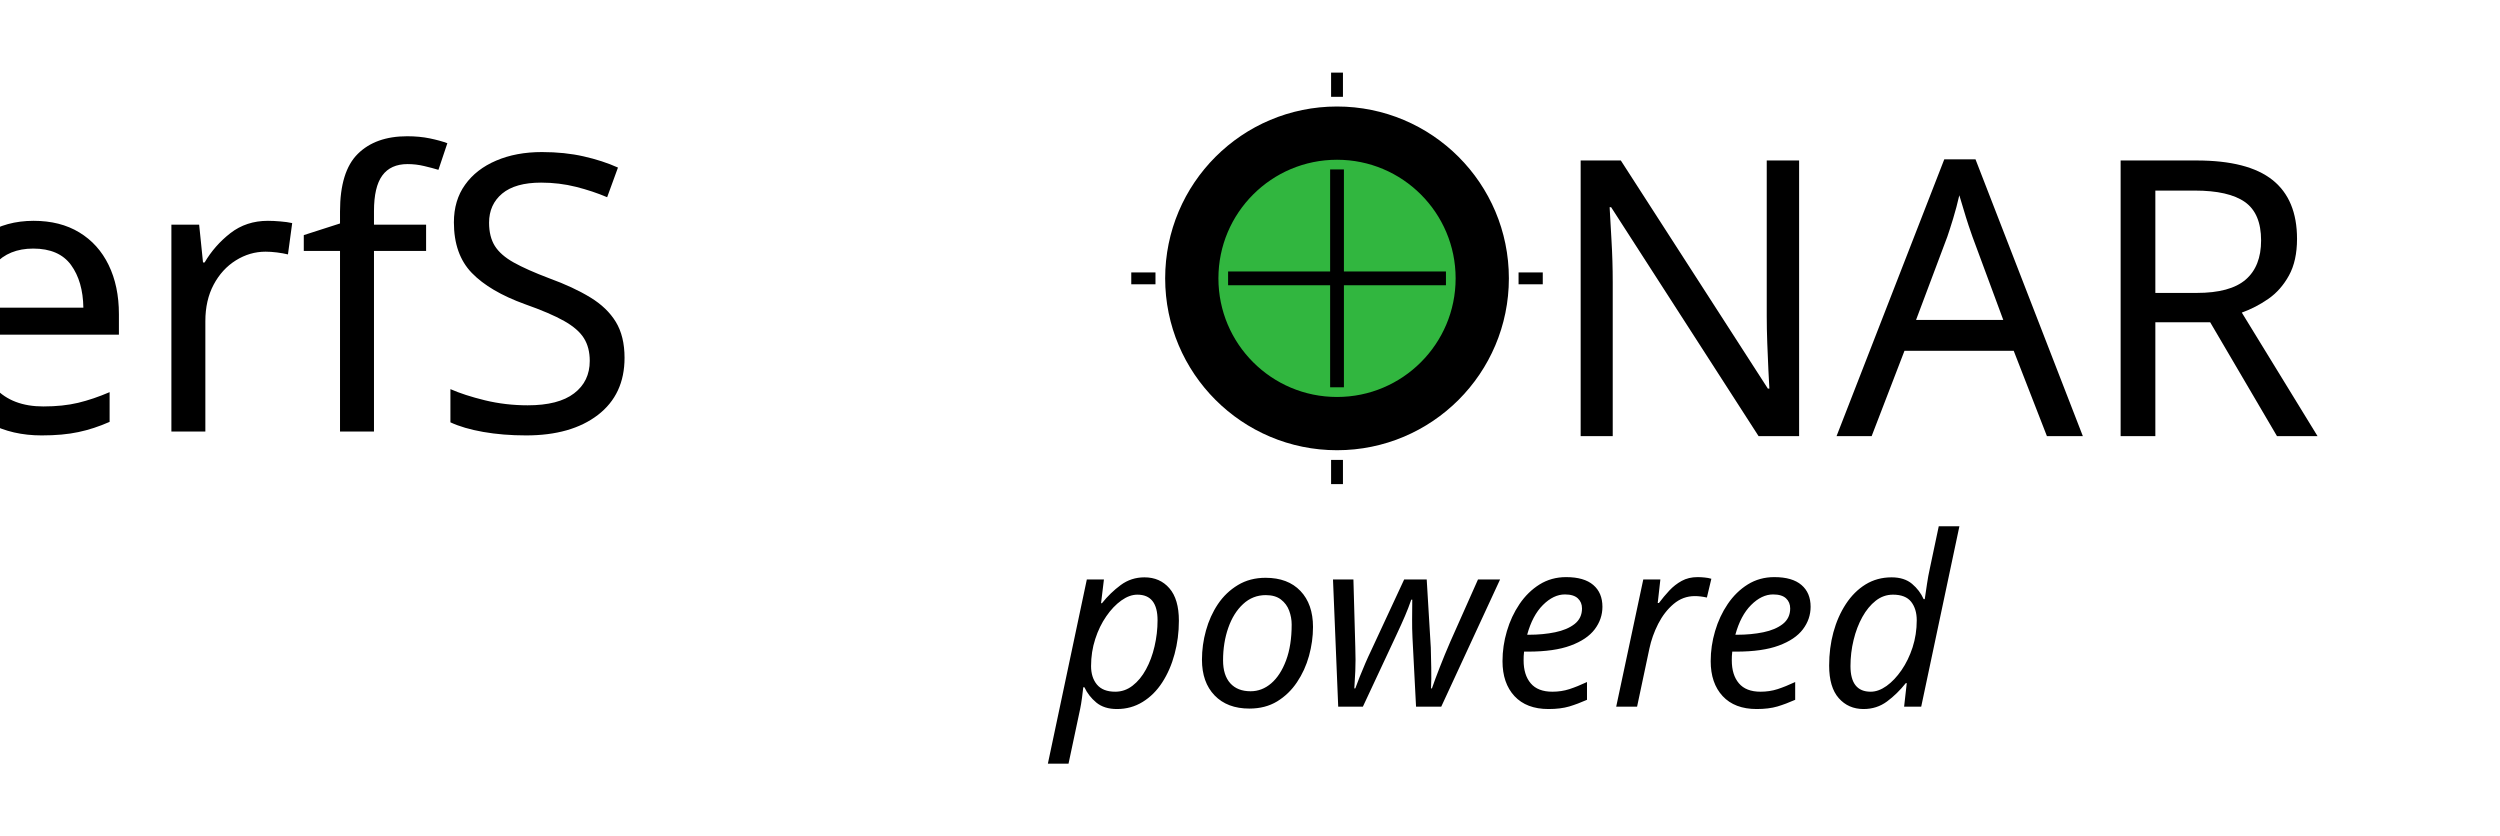
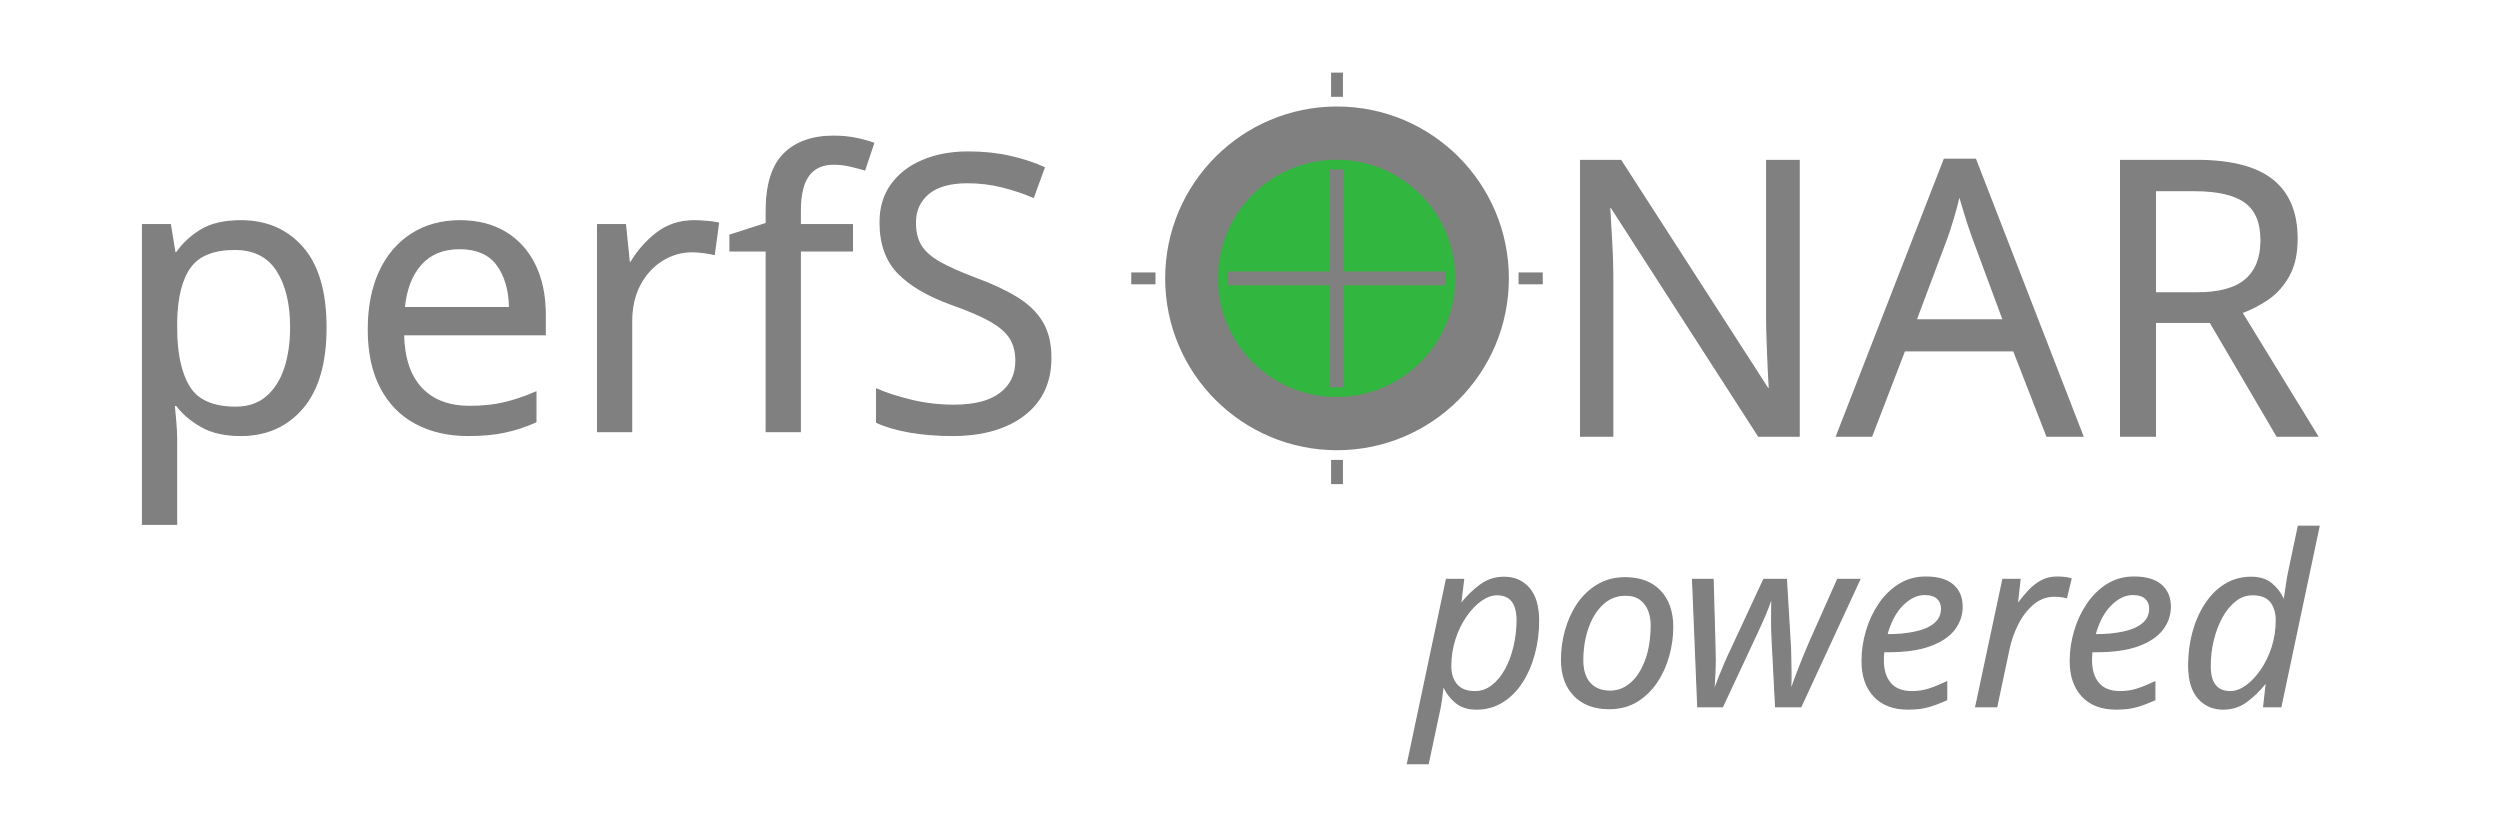
<svg xmlns="http://www.w3.org/2000/svg" width="516.411mm" height="172.549mm" viewBox="0 0 516.411 172.549" version="1.1" id="svg8">
  <defs id="defs2" />
  <g id="layer4" style="display:inline" transform="translate(6.112112,-2.9032744e-6)">
    <circle transform="translate(187.5687,-139.5)" style="display:inline;opacity:1;fill:#31b63f;fill-opacity:1;fill-rule:nonzero;stroke:none;stroke-width:6;stroke-linecap:square;stroke-linejoin:miter;stroke-miterlimit:4;stroke-dasharray:none;stroke-dashoffset:0;stroke-opacity:1" id="path3715-3" cy="197.014" cx="82.479" r="30" />
  </g>
  <g id="layer1" transform="translate(193.6808,-139.5)" style="display:inline">
-     <circle style="opacity:1;fill:none;fill-opacity:1;fill-rule:nonzero;stroke:#000000;stroke-width:11;stroke-linecap:square;stroke-linejoin:miter;stroke-miterlimit:4;stroke-dasharray:none;stroke-dashoffset:0;stroke-opacity:1" id="path3715" cy="197" cx="82.5" r="30" />
-     <path style="fill:none;fill-rule:evenodd;stroke:#000000;stroke-width:2.846;stroke-linecap:butt;stroke-linejoin:miter;stroke-miterlimit:4;stroke-dasharray:none;stroke-opacity:1" d="m 105,197 -45,0" id="path4522" />
-     <path style="fill:none;fill-rule:evenodd;stroke:#000000;stroke-width:2.846;stroke-linecap:butt;stroke-linejoin:miter;stroke-miterlimit:4;stroke-dasharray:none;stroke-opacity:1" d="m 82.5,219.5 0,-45" id="path4522-6" />
-     <path style="fill:none;fill-rule:evenodd;stroke:#000000;stroke-width:2.449;stroke-linecap:butt;stroke-linejoin:miter;stroke-miterlimit:4;stroke-dasharray:none;stroke-opacity:1" d="m 82.5,239.5 0,-5" id="path4522-6-7" />
-     <path style="fill:none;fill-rule:evenodd;stroke:#000000;stroke-width:2.449;stroke-linecap:butt;stroke-linejoin:miter;stroke-miterlimit:4;stroke-dasharray:none;stroke-opacity:1" d="M 82.5,159.5 82.5,154.5" id="path4522-6-7-3" />
-     <path style="fill:none;fill-rule:evenodd;stroke:#000000;stroke-width:2.449;stroke-linecap:butt;stroke-linejoin:miter;stroke-miterlimit:4;stroke-dasharray:none;stroke-opacity:1" d="m 40,197 5,0" id="path4522-6-7-3-5" />
-     <path style="fill:none;fill-rule:evenodd;stroke:#000000;stroke-width:2.449;stroke-linecap:butt;stroke-linejoin:miter;stroke-miterlimit:4;stroke-dasharray:none;stroke-opacity:1" d="M 120,197 125,197" id="path4522-6-7-3-5-6" />
-     <text xml:space="preserve" style="font-style:normal;font-variant:normal;font-weight:normal;font-stretch:normal;font-size:70.556px;line-height:125%;font-family:sans-serif;-inkscape-font-specification:'sans-serif, Normal';text-align:start;letter-spacing:0px;word-spacing:0px;writing-mode:lr-tb;text-anchor:start;fill:#000000;fill-opacity:1;stroke:none;stroke-width:0.265px;stroke-linecap:butt;stroke-linejoin:miter;stroke-opacity:1" x="310" y="219.5" id="text4725">
-       <tspan id="tspan4723" x="310" y="219.5" style="stroke-width:0.265px" />
+     <circle style="opacity:1;fill:none;fill-opacity:1;fill-rule:nonzero;stroke:#808080;stroke-width:11;stroke-linecap:square;stroke-linejoin:miter;stroke-miterlimit:4;stroke-dasharray:none;stroke-dashoffset:0;stroke-opacity:1" id="path3715" cy="197" cx="82.5" r="30" />
+     <path style="fill:none;fill-rule:evenodd;stroke:#808080;stroke-width:2.846;stroke-linecap:butt;stroke-linejoin:miter;stroke-miterlimit:4;stroke-dasharray:none;stroke-opacity:1" d="m 105,197 -45,0" id="path4522" />
+     <path style="fill:none;fill-rule:evenodd;stroke:#808080;stroke-width:2.846;stroke-linecap:butt;stroke-linejoin:miter;stroke-miterlimit:4;stroke-dasharray:none;stroke-opacity:1" d="m 82.5,219.5 0,-45" id="path4522-6" />
+     <path style="fill:none;fill-rule:evenodd;stroke:#808080;stroke-width:2.449;stroke-linecap:butt;stroke-linejoin:miter;stroke-miterlimit:4;stroke-dasharray:none;stroke-opacity:1" d="m 82.5,239.5 0,-5" id="path4522-6-7" />
+     <path style="fill:none;fill-rule:evenodd;stroke:#808080;stroke-width:2.449;stroke-linecap:butt;stroke-linejoin:miter;stroke-miterlimit:4;stroke-dasharray:none;stroke-opacity:1" d="M 82.5,159.5 82.5,154.5" id="path4522-6-7-3" />
+     <path style="fill:none;fill-rule:evenodd;stroke:#808080;stroke-width:2.449;stroke-linecap:butt;stroke-linejoin:miter;stroke-miterlimit:4;stroke-dasharray:none;stroke-opacity:1" d="m 40,197 5,0" id="path4522-6-7-3-5" />
+     <path style="fill:none;fill-rule:evenodd;stroke:#808080;stroke-width:2.449;stroke-linecap:butt;stroke-linejoin:miter;stroke-miterlimit:4;stroke-dasharray:none;stroke-opacity:1" d="M 120,197 125,197" id="path4522-6-7-3-5-6" />
+     <text xml:space="preserve" style="font-style:normal;font-variant:normal;font-weight:normal;font-stretch:normal;line-height:0%;font-family:sans-serif;-inkscape-font-specification:'sans-serif, Normal';text-align:start;letter-spacing:0px;word-spacing:0px;writing-mode:lr-tb;text-anchor:start;fill:#808080;fill-opacity:1;stroke:none;stroke-width:0.265px;stroke-linecap:butt;stroke-linejoin:miter;stroke-opacity:1" x="310" y="219.5" id="text4725">
+       <tspan id="tspan4723" x="310" y="219.5" style="font-size:70.555px;line-height:1.25;stroke-width:0.265px"> </tspan>
    </text>
  </g>
  <g id="layer3" style="display:inline" transform="translate(5.960502,-1.9032745e-6)">
-     <text transform="translate(187.7203,-139.5)" xml:space="preserve" style="font-style:normal;font-variant:normal;font-weight:normal;font-stretch:normal;font-size:79.729px;line-height:125%;font-family:'Rabbid Highway Sign II';-inkscape-font-specification:'Rabbid Highway Sign II, Normal';text-align:end;letter-spacing:0px;word-spacing:0px;writing-mode:lr-tb;text-anchor:end;display:inline;fill:#000000;fill-opacity:1;stroke:none;stroke-width:0.265px;stroke-linecap:butt;stroke-linejoin:miter;stroke-opacity:1" x="42.713" y="228.643" id="text4651-0">
-       <tspan id="tspan6225" x="42.713" y="228.643" dx="0 -2.548 -2.548 1.541 -5.154" style="font-style:normal;font-variant:normal;font-weight:normal;font-stretch:normal;font-size:79.729px;line-height:125%;font-family:'Rabbid Highway Sign II';-inkscape-font-specification:'Rabbid Highway Sign II, Normal';text-align:end;writing-mode:lr-tb;text-anchor:end">perfS</tspan>
+     <text transform="translate(187.7203,-139.5)" xml:space="preserve" style="font-style:normal;font-variant:normal;font-weight:normal;font-stretch:normal;line-height:0%;font-family:'Rabbid Highway Sign II';-inkscape-font-specification:'Rabbid Highway Sign II, Normal';text-align:end;letter-spacing:0px;word-spacing:0px;writing-mode:lr-tb;text-anchor:end;display:inline;fill:#808080;fill-opacity:1;stroke:#808080;stroke-width:0.265px;stroke-linecap:butt;stroke-linejoin:miter;stroke-opacity:1" x="42.713" y="228.643" id="text4651-0">
+       <tspan id="tspan6225" x="42.713" y="228.643" dx="0 -2.548 -2.548 1.541 -5.154" style="font-style:normal;font-variant:normal;font-weight:normal;font-stretch:normal;font-size:79.729px;line-height:125%;font-family:'Rabbid Highway Sign II';-inkscape-font-specification:'Rabbid Highway Sign II, Normal';text-align:end;writing-mode:lr-tb;text-anchor:end;stroke:#808080;stroke-opacity:1;fill:#808080;fill-opacity:1">perfS</tspan>
    </text>
-     <text xml:space="preserve" style="font-style:normal;font-variant:normal;font-weight:normal;font-stretch:normal;font-size:88.9px;line-height:125%;font-family:sans-serif;-inkscape-font-specification:'sans-serif, Normal';text-align:start;letter-spacing:0px;word-spacing:0px;writing-mode:lr-tb;text-anchor:start;display:inline;fill:#000000;fill-opacity:1;stroke:none;stroke-width:0.265px;stroke-linecap:butt;stroke-linejoin:miter;stroke-opacity:1" x="312.811" y="90.089" id="text4651">
-       <tspan id="tspan4649" x="312.811" y="90.089" style="font-style:normal;font-variant:normal;font-weight:normal;font-stretch:normal;font-size:79.728px;font-family:'Rabbid Highway Sign II';-inkscape-font-specification:'Rabbid Highway Sign II, Normal';text-align:start;writing-mode:lr-tb;text-anchor:start;stroke-width:0.265px" dx="0 -0.604 -1.604">NAR</tspan>
+     <text xml:space="preserve" style="font-style:normal;font-variant:normal;font-weight:normal;font-stretch:normal;line-height:0%;font-family:sans-serif;-inkscape-font-specification:'sans-serif, Normal';text-align:start;letter-spacing:0px;word-spacing:0px;writing-mode:lr-tb;text-anchor:start;display:inline;fill:#808080;fill-opacity:1;stroke:#808080;stroke-width:0.265px;stroke-linecap:butt;stroke-linejoin:miter;stroke-opacity:1" x="312.811" y="90.089" id="text4651">
+       <tspan id="tspan4649" x="312.811" y="90.089" style="font-style:normal;font-variant:normal;font-weight:normal;font-stretch:normal;font-size:79.728px;line-height:1.25;font-family:'Rabbid Highway Sign II';-inkscape-font-specification:'Rabbid Highway Sign II, Normal';text-align:start;writing-mode:lr-tb;text-anchor:start;stroke-width:0.265px;fill:#808080;fill-opacity:1;stroke:#808080;stroke-opacity:1" dx="0 -0.604 -1.604">NAR</tspan>
    </text>
  </g>
  <g id="layer2" style="display:inline" transform="translate(8.832842,14.99999)">
-     <text xml:space="preserve" style="font-style:normal;font-variant:normal;font-weight:normal;font-stretch:normal;font-size:69.144px;line-height:125%;font-family:sans-serif;-inkscape-font-specification:'sans-serif, Normal';text-align:start;letter-spacing:0px;word-spacing:0px;writing-mode:lr-tb;text-anchor:start;fill:#000000;fill-opacity:1;stroke:none;stroke-width:0.265px;stroke-linecap:butt;stroke-linejoin:miter;stroke-opacity:1" x="484.923" y="130.977" id="text4651-0-4">
-       <tspan style="font-style:italic;font-variant:normal;font-weight:normal;font-stretch:normal;font-size:49.036px;font-family:'Rabbid Highway Sign II';-inkscape-font-specification:'Rabbid Highway Sign II, Normal';text-align:end;writing-mode:lr-tb;text-anchor:end;stroke-width:0.265px" y="130.977" x="484.923" id="tspan4684-1">powered</tspan>
+     <text xml:space="preserve" style="font-style:normal;font-variant:normal;font-weight:normal;font-stretch:normal;line-height:0%;font-family:sans-serif;-inkscape-font-specification:'sans-serif, Normal';text-align:start;letter-spacing:0px;word-spacing:0px;writing-mode:lr-tb;text-anchor:start;fill:#808080;fill-opacity:1;stroke:#808080;stroke-width:0.265;stroke-linecap:butt;stroke-linejoin:miter;stroke-opacity:1;stroke-dasharray:none" x="484.923" y="130.977" id="text4651-0-4">
+       <tspan style="font-style:italic;font-variant:normal;font-weight:normal;font-stretch:normal;font-size:49.036px;line-height:1.25;font-family:'Rabbid Highway Sign II';-inkscape-font-specification:'Rabbid Highway Sign II, Normal';text-align:end;writing-mode:lr-tb;text-anchor:end;stroke-width:0.265;stroke:#808080;stroke-opacity:1;fill:#808080;fill-opacity:1;stroke-dasharray:none" y="130.977" x="484.923" id="tspan4684-1">powered</tspan>
    </text>
-     <text xml:space="preserve" style="font-style:normal;font-variant:normal;font-weight:normal;font-stretch:normal;font-size:70.556px;line-height:125%;font-family:sans-serif;-inkscape-font-specification:'sans-serif, Normal';text-align:start;letter-spacing:0px;word-spacing:0px;writing-mode:lr-tb;text-anchor:start;fill:#000000;fill-opacity:1;stroke:none;stroke-width:0.265px;stroke-linecap:butt;stroke-linejoin:miter;stroke-opacity:1" x="363.988" y="-165.556" id="text6229">
-       <tspan id="tspan6227" x="363.988" y="-165.556" style="stroke-width:0.265px" />
+     <text xml:space="preserve" style="font-style:normal;font-variant:normal;font-weight:normal;font-stretch:normal;line-height:0%;font-family:sans-serif;-inkscape-font-specification:'sans-serif, Normal';text-align:start;letter-spacing:0px;word-spacing:0px;writing-mode:lr-tb;text-anchor:start;fill:#808080;fill-opacity:1;stroke:none;stroke-width:0.265px;stroke-linecap:butt;stroke-linejoin:miter;stroke-opacity:1" x="363.988" y="-165.556" id="text6229">
+       <tspan id="tspan6227" x="363.988" y="-165.556" style="font-size:70.555px;line-height:1.25;stroke-width:0.265px"> </tspan>
    </text>
-     <text xml:space="preserve" style="font-style:normal;font-variant:normal;font-weight:normal;font-stretch:normal;font-size:70.556px;line-height:125%;font-family:sans-serif;-inkscape-font-specification:'sans-serif, Normal';text-align:start;letter-spacing:0px;word-spacing:0px;writing-mode:lr-tb;text-anchor:start;fill:#000000;fill-opacity:1;stroke:none;stroke-width:0.265px;stroke-linecap:butt;stroke-linejoin:miter;stroke-opacity:1" x="557.348" y="80" id="text842">
-       <tspan id="tspan840" x="557.348" y="80" style="stroke-width:0.265px" />
+     <text xml:space="preserve" style="font-style:normal;font-variant:normal;font-weight:normal;font-stretch:normal;line-height:0%;font-family:sans-serif;-inkscape-font-specification:'sans-serif, Normal';text-align:start;letter-spacing:0px;word-spacing:0px;writing-mode:lr-tb;text-anchor:start;fill:#808080;fill-opacity:1;stroke:none;stroke-width:0.265px;stroke-linecap:butt;stroke-linejoin:miter;stroke-opacity:1" x="557.348" y="80" id="text842">
+       <tspan id="tspan840" x="557.348" y="80" style="font-size:70.555px;line-height:1.25;stroke-width:0.265px"> </tspan>
    </text>
-     <text xml:space="preserve" style="font-style:normal;font-variant:normal;font-weight:normal;font-stretch:normal;font-size:70.556px;line-height:125%;font-family:sans-serif;-inkscape-font-specification:'sans-serif, Normal';text-align:start;letter-spacing:0px;word-spacing:0px;writing-mode:lr-tb;text-anchor:start;fill:#000000;fill-opacity:1;stroke:none;stroke-width:0.265px;stroke-linecap:butt;stroke-linejoin:miter;stroke-opacity:1" x="403.326" y="-263.632" id="text846">
-       <tspan id="tspan844" x="403.326" y="-263.632" style="stroke-width:0.265px" />
+     <text xml:space="preserve" style="font-style:normal;font-variant:normal;font-weight:normal;font-stretch:normal;line-height:0%;font-family:sans-serif;-inkscape-font-specification:'sans-serif, Normal';text-align:start;letter-spacing:0px;word-spacing:0px;writing-mode:lr-tb;text-anchor:start;fill:#808080;fill-opacity:1;stroke:none;stroke-width:0.265px;stroke-linecap:butt;stroke-linejoin:miter;stroke-opacity:1" x="403.326" y="-263.632" id="text846">
+       <tspan id="tspan844" x="403.326" y="-263.632" style="font-size:70.555px;line-height:1.25;stroke-width:0.265px"> </tspan>
    </text>
  </g>
</svg>
